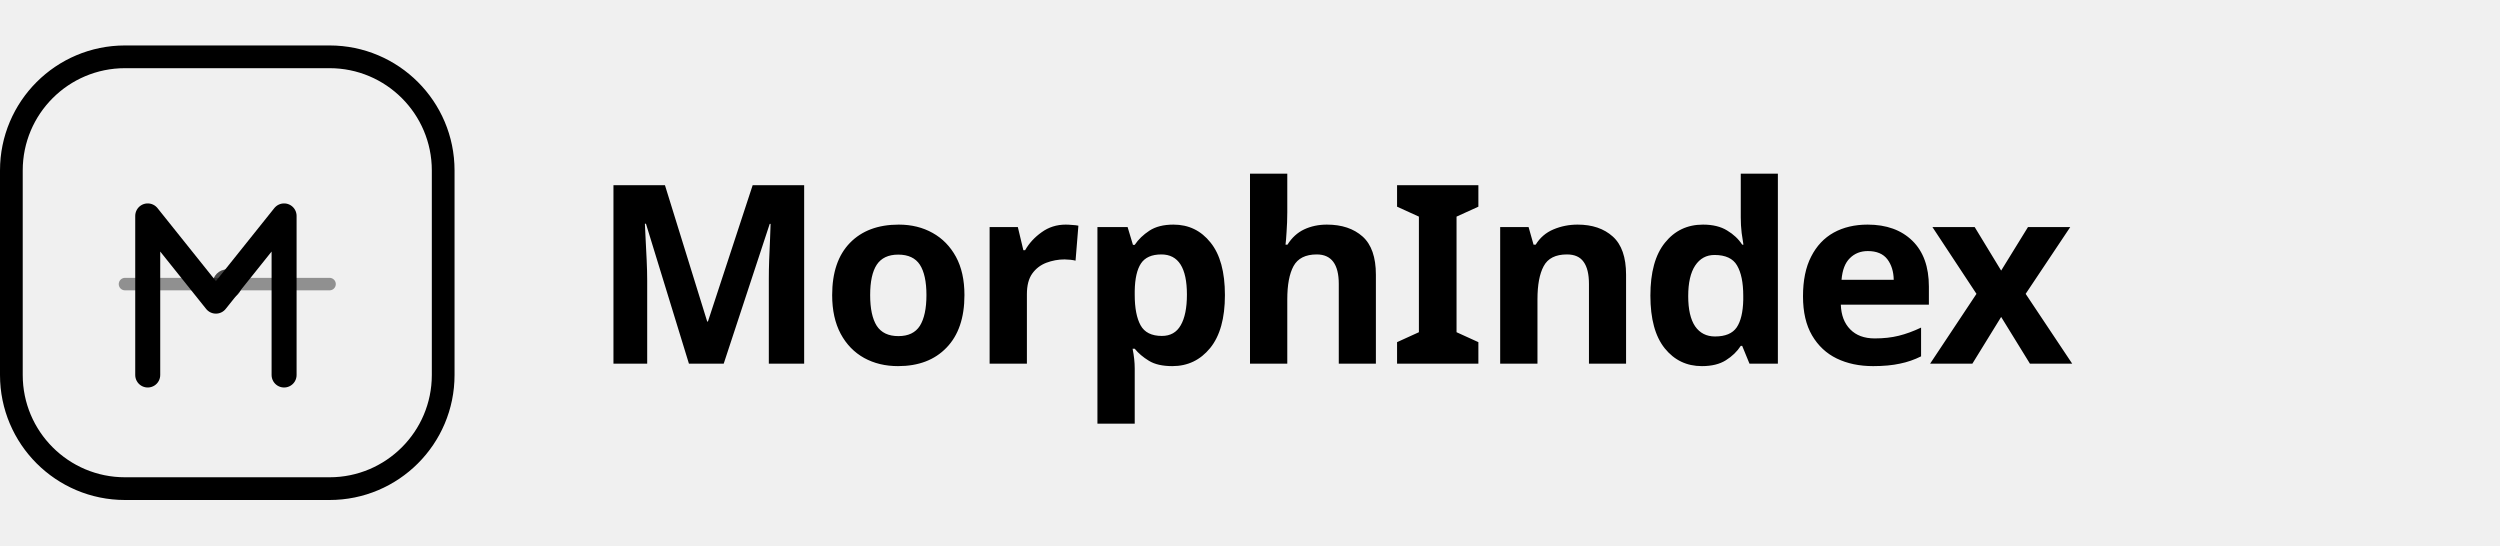
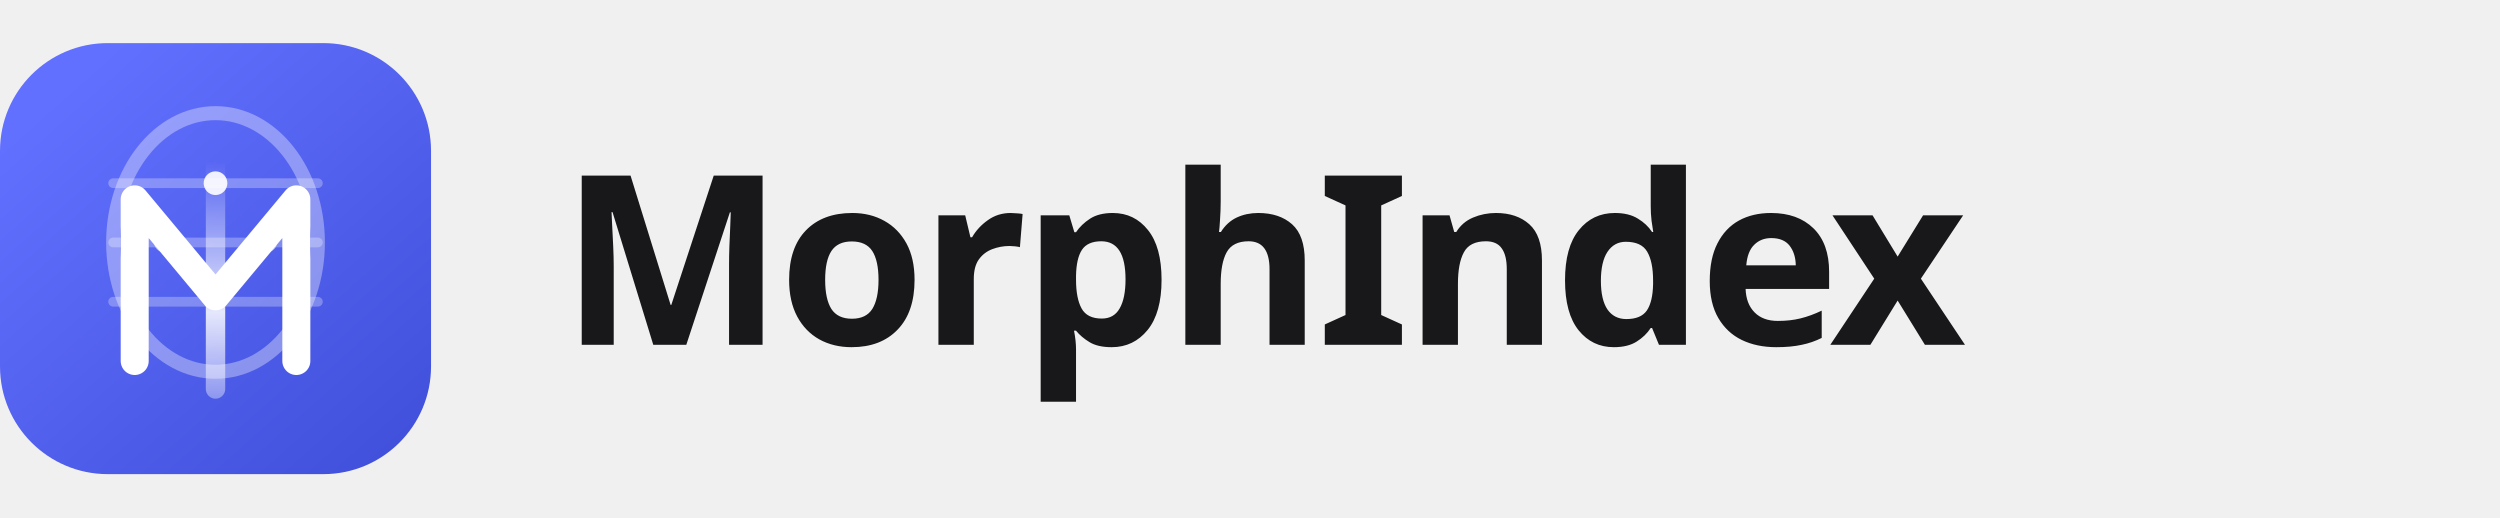
- <svg xmlns="http://www.w3.org/2000/svg" viewBox="0 0 220 48" fill="none" role="img" aria-label="MorphIndex">
-   <rect x="1" y="5" width="38" height="38" rx="10" stroke="currentColor" stroke-width="2" />
-   <path d="M13 33V19l6 7.5L25 19v14" stroke="currentColor" stroke-width="2.2" stroke-linecap="round" stroke-linejoin="round" />
-   <path d="M11 25h18" stroke="currentColor" stroke-width="1.1" stroke-linecap="round" opacity="0.4" />
-   <circle cx="20" cy="25" r="1.3" fill="currentColor" opacity="0.7" />
-   <text x="52" y="32" fill="currentColor" font-family="Manrope, system-ui, sans-serif" font-size="22" font-weight="700" letter-spacing="-0.5">MorphIndex</text>
+ <svg xmlns="http://www.w3.org/2000/svg" viewBox="0 0 232 48" fill="none" role="img" aria-label="MorphIndex">
+   <g transform="translate(0 4)">
+     <rect width="40" height="40" rx="10" fill="url(#mi-bg)" />
+     <ellipse cx="20" cy="18.5" rx="9.5" ry="12" stroke="#FFFFFF" stroke-width="1.3" stroke-opacity="0.35" />
+     <line x1="10.5" y1="13" x2="29.5" y2="13" stroke="#FFFFFF" stroke-width="0.9" stroke-opacity="0.28" stroke-linecap="round" />
+     <line x1="10.5" y1="18.5" x2="29.5" y2="18.5" stroke="#FFFFFF" stroke-width="0.9" stroke-opacity="0.28" stroke-linecap="round" />
+     <line x1="10.5" y1="24" x2="29.5" y2="24" stroke="#FFFFFF" stroke-width="0.9" stroke-opacity="0.28" stroke-linecap="round" />
+     <rect x="19.1" y="7" width="1.8" height="26" rx="0.9" fill="url(#mi-scan)" />
+     <path d="M12.5 29.5V14.5L20 23.5L27.5 14.5V29.5" stroke="#FFFFFF" stroke-width="2.6" stroke-linecap="round" stroke-linejoin="round" />
+     <circle cx="20" cy="13" r="1.1" fill="#FFFFFF" fill-opacity="0.9" />
+     <circle cx="15.2" cy="18.5" r="0.9" fill="#FFFFFF" fill-opacity="0.55" />
+     <circle cx="24.8" cy="18.5" r="0.9" fill="#FFFFFF" fill-opacity="0.55" />
+     <circle cx="20" cy="23.5" r="1" fill="#FFFFFF" fill-opacity="0.75" />
+   </g>
+   <text x="52" y="32" fill="#18181B" font-family="Manrope, system-ui, sans-serif" font-size="22" font-weight="700" letter-spacing="-0.5">MorphIndex</text>
+   <defs>
+     <linearGradient id="mi-bg" x1="4" y1="6" x2="36" y2="42" gradientUnits="userSpaceOnUse">
+       <stop stop-color="#6270FF" />
+       <stop offset="1" stop-color="#3F4FD9" />
+     </linearGradient>
+     <linearGradient id="mi-scan" x1="20" y1="11" x2="20" y2="39" gradientUnits="userSpaceOnUse">
+       <stop stop-color="#FFFFFF" stop-opacity="0" />
+       <stop offset="0.5" stop-color="#FFFFFF" stop-opacity="0.85" />
+       <stop offset="1" stop-color="#FFFFFF" stop-opacity="0" />
+     </linearGradient>
+   </defs>
</svg>
